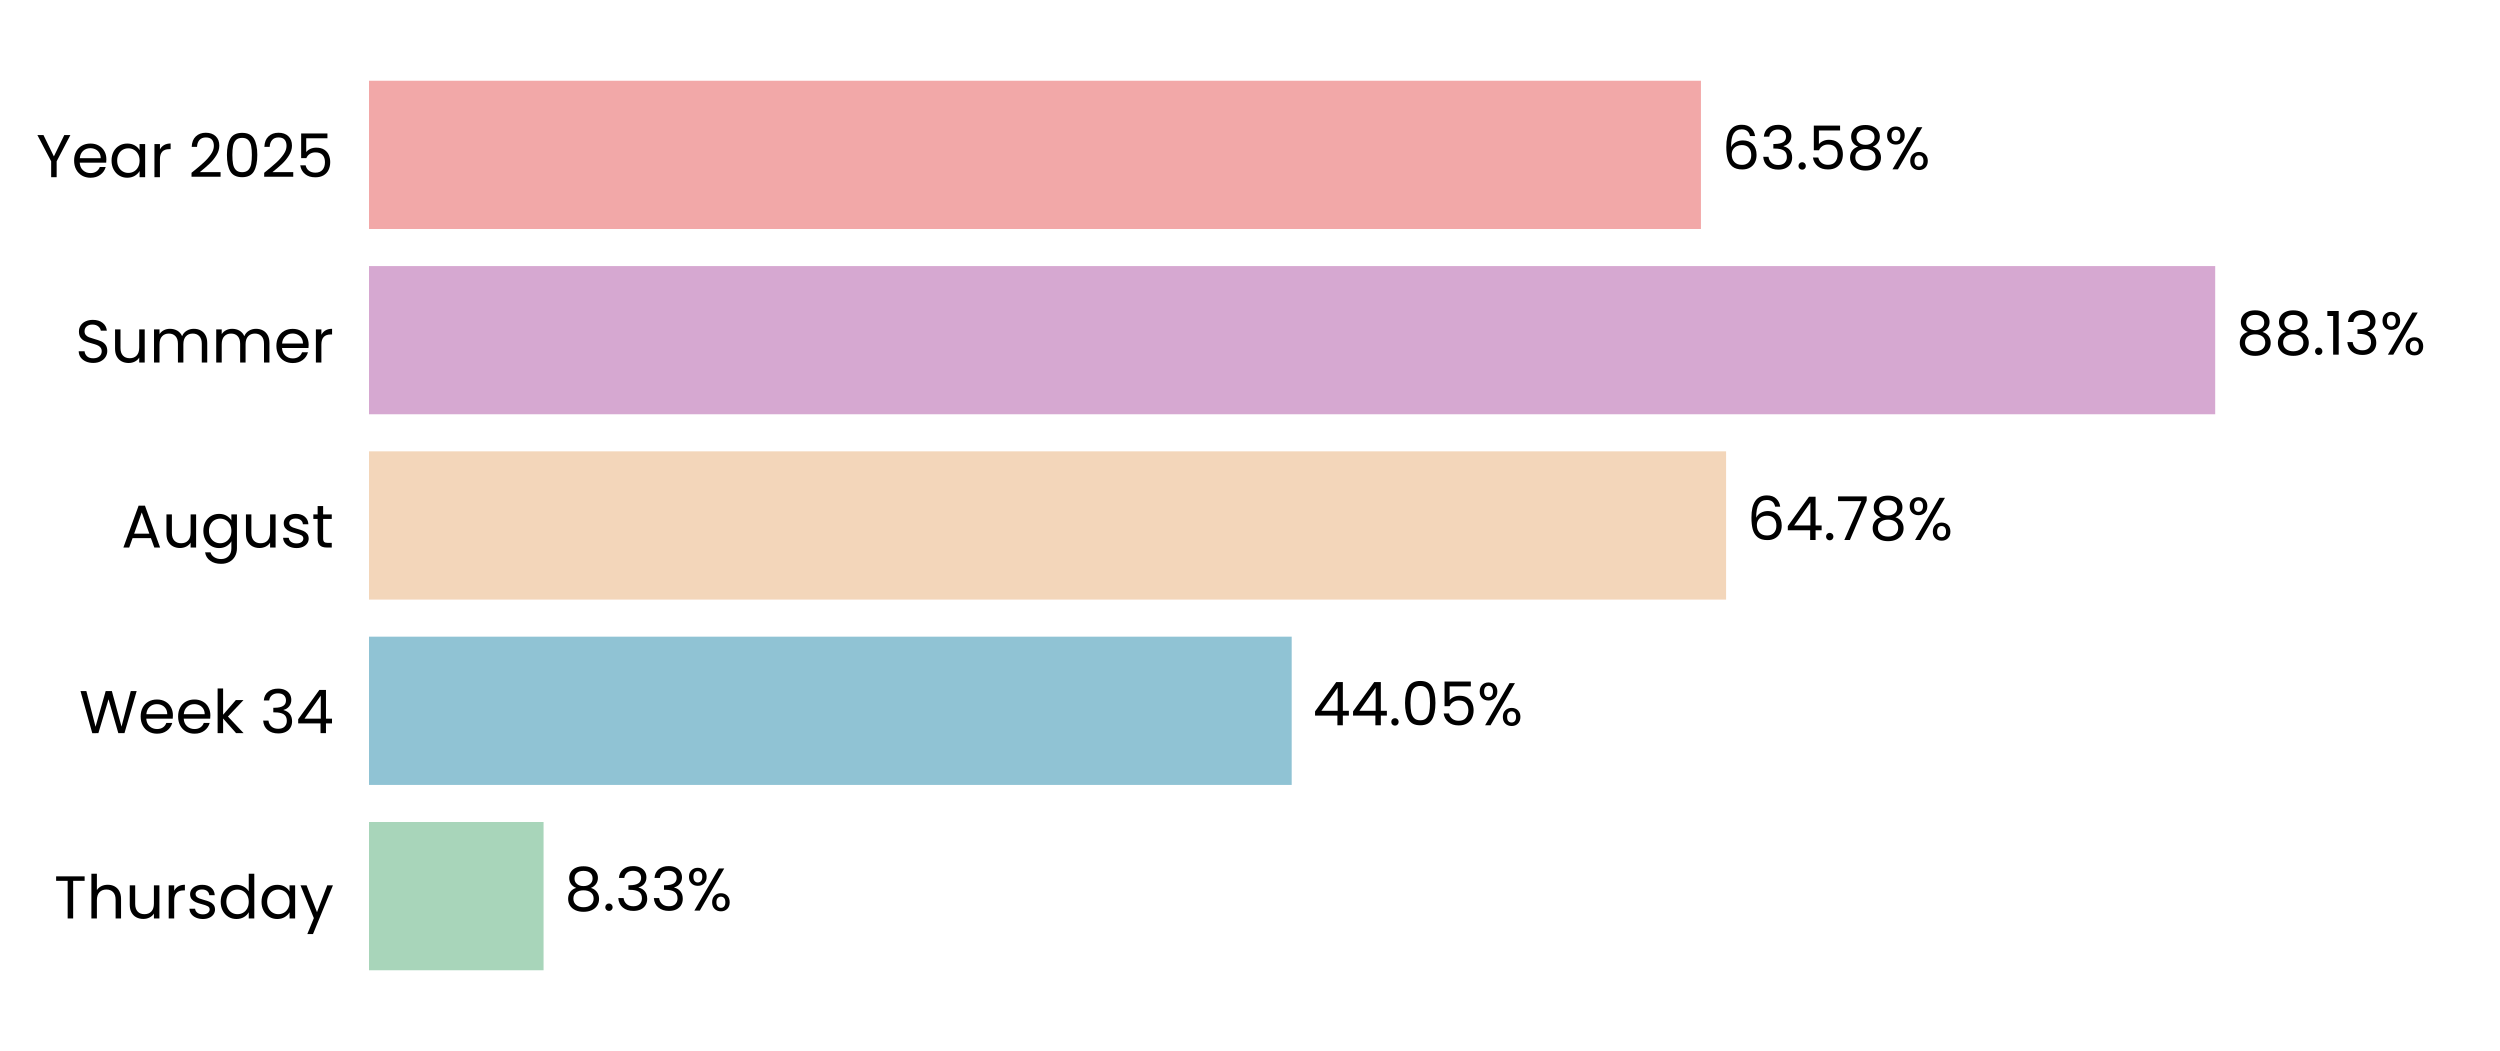
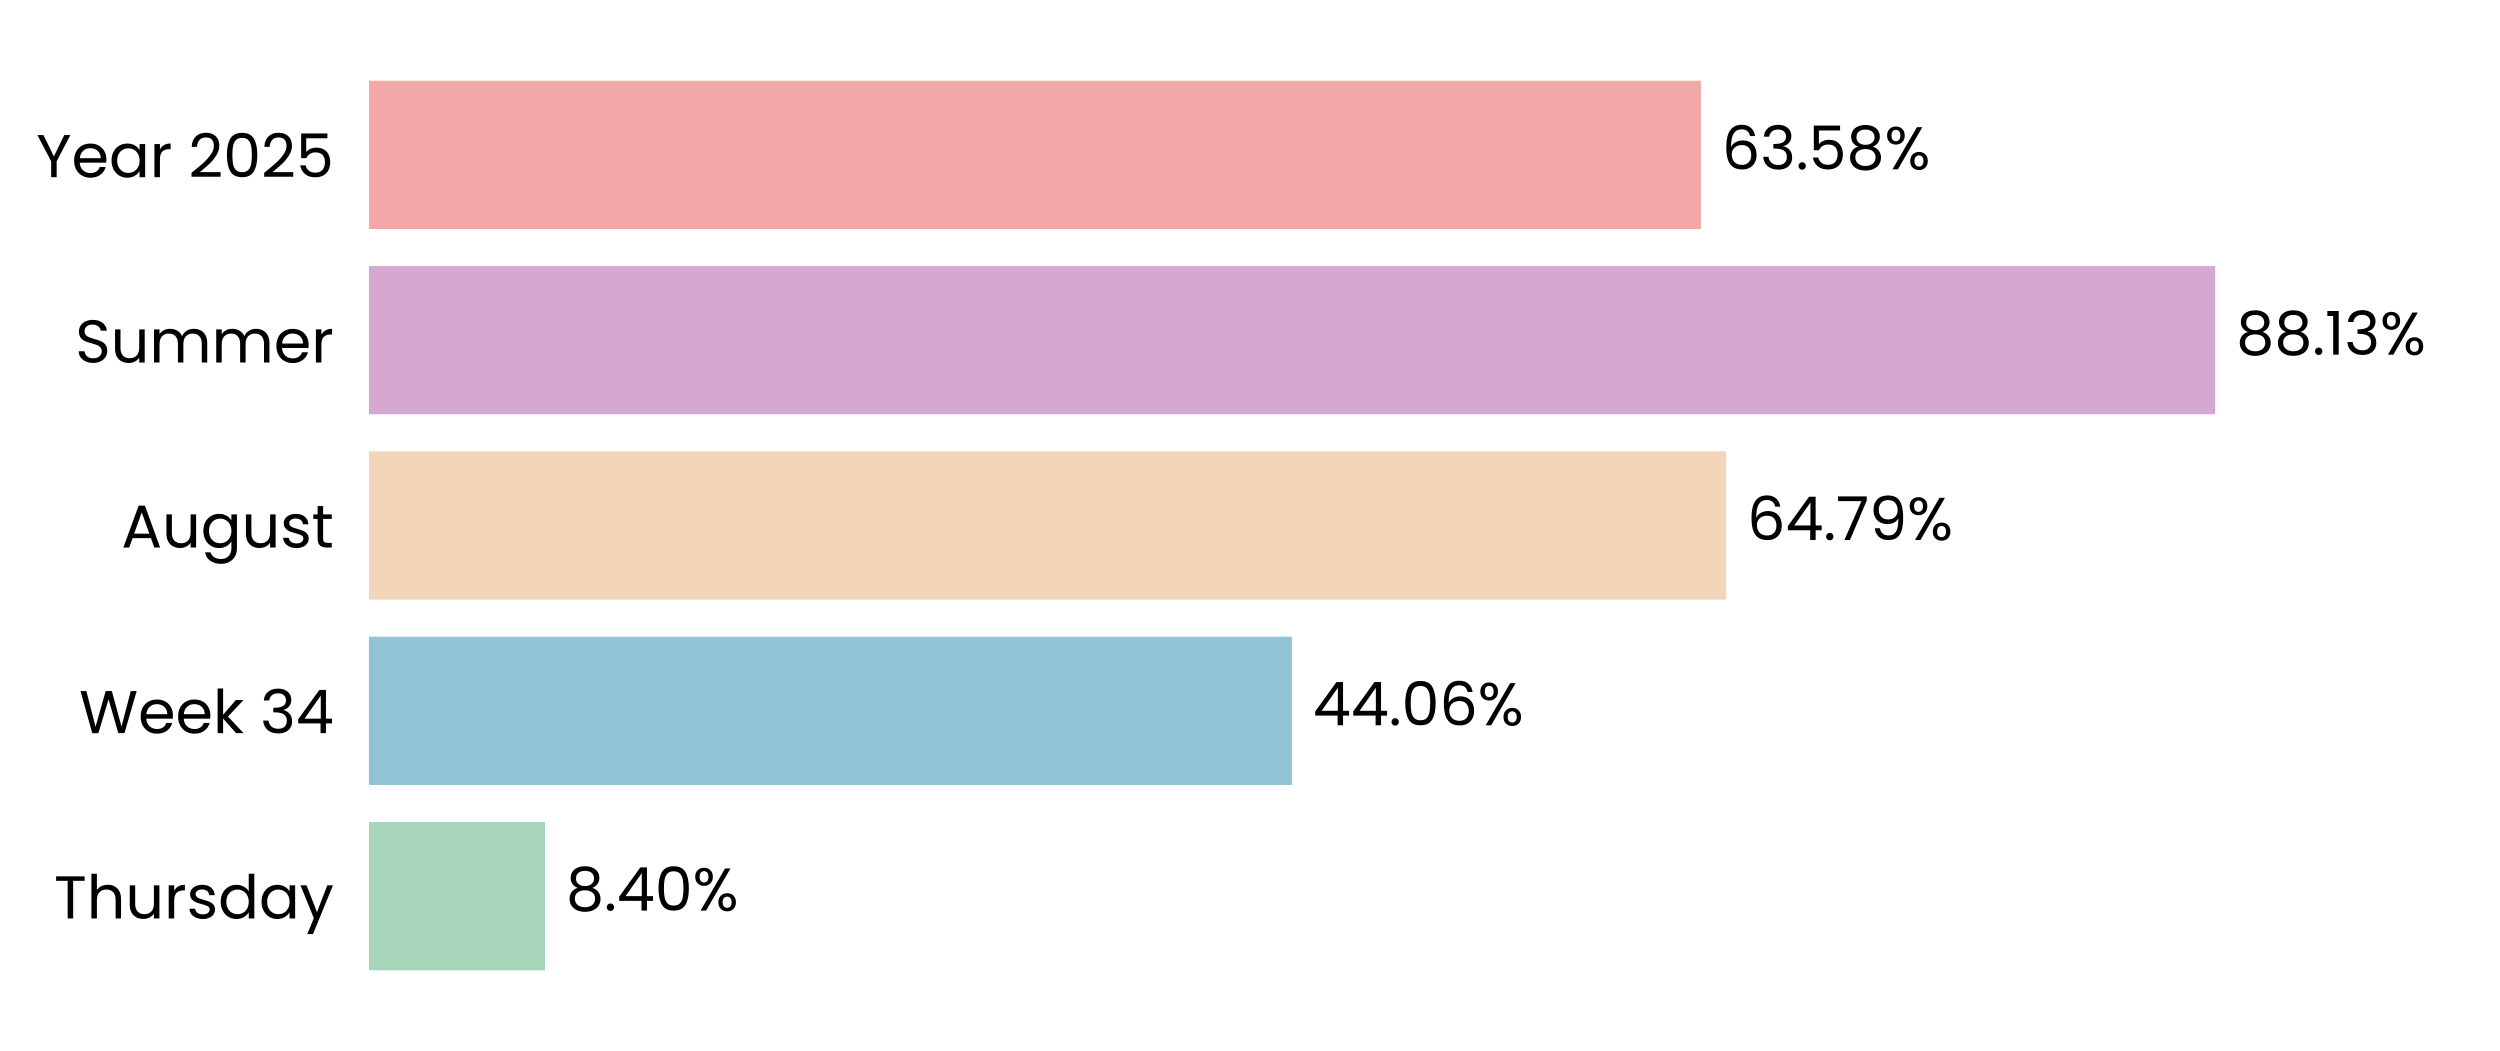
<svg xmlns="http://www.w3.org/2000/svg" xmlns:xlink="http://www.w3.org/1999/xlink" width="496.691pt" height="208.8pt" viewBox="0 0 496.691 208.8" version="1.1">
  <defs>
    <style type="text/css">*{stroke-linejoin: round; stroke-linecap: butt}</style>
  </defs>
  <g id="figure_1">
    <g id="patch_1">
      <path d="M 0 208.8  L 496.691 208.8  L 496.691 0  L 0 0  L 0 208.8  z " style="fill: none" />
    </g>
    <g id="axes_1">
      <g id="patch_2">
        <path d="M 73.311 201.6  L 489.491 201.6  L 489.491 7.2  L 73.311 7.2  L 73.311 201.6  z " style="fill: none" />
      </g>
      <g id="patch_3">
-         <path d="M 73.311 192.764  L 107.993 192.764  L 107.993 163.309  L 73.311 163.309  z " clip-path="url(#pc4ed9aaf51)" style="fill: #a8d5ba" />
+         <path d="M 73.311 192.764  L 108.282 192.764  L 108.282 163.309  L 73.311 163.309  z " clip-path="url(#pbfcf9e60ae)" style="fill: #a8d5ba" />
      </g>
      <g id="patch_4">
-         <path d="M 73.311 155.945  L 256.629 155.945  L 256.629 126.491  L 73.311 126.491  z " clip-path="url(#pc4ed9aaf51)" style="fill: #90c3d4" />
+         <path d="M 73.311 155.945  L 256.67 155.945  L 256.67 126.491  L 73.311 126.491  z " clip-path="url(#pbfcf9e60ae)" style="fill: #90c3d4" />
      </g>
      <g id="patch_5">
-         <path d="M 73.311 119.127  L 342.933 119.127  L 342.933 89.673  L 73.311 89.673  z " clip-path="url(#pc4ed9aaf51)" style="fill: #f3d6ba" />
+         <path d="M 73.311 119.127  L 342.943 119.127  L 342.943 89.673  L 73.311 89.673  z " clip-path="url(#pbfcf9e60ae)" style="fill: #f3d6ba" />
      </g>
      <g id="patch_6">
-         <path d="M 73.311 82.309  L 440.108 82.309  L 440.108 52.855  L 73.311 52.855  z " clip-path="url(#pc4ed9aaf51)" style="fill: #d6a8d1" />
+         <path d="M 73.311 82.309  L 440.111 82.309  L 440.111 52.855  L 73.311 52.855  z " clip-path="url(#pbfcf9e60ae)" style="fill: #d6a8d1" />
      </g>
      <g id="patch_7">
-         <path d="M 73.311 45.491  L 337.937 45.491  L 337.937 16.036  L 73.311 16.036  z " clip-path="url(#pc4ed9aaf51)" style="fill: #f2a8a8" />
+         <path d="M 73.311 45.491  L 337.938 45.491  L 337.938 16.036  L 73.311 16.036  z " clip-path="url(#pbfcf9e60ae)" style="fill: #f2a8a8" />
      </g>
      <g id="matplotlib.axis_1">
        <g id="ytick_1">
          <g id="text_1">
            <g transform="translate(10.74188 182.4764) scale(0.12 -0.12)">
              <defs>
                <path id="Poppins-Regular-54" d="M 3238 4461  L 3238 3987  L 2022 3987  L 2022 0  L 1440 0  L 1440 3987  L 218 3987  L 218 4461  L 3238 4461  z " transform="scale(0.015625)" />
                <path id="Poppins-Regular-68" d="M 2234 3571  Q 2630 3571 2950 3401  Q 3270 3232 3452 2893  Q 3635 2554 3635 2067  L 3635 0  L 3059 0  L 3059 1984  Q 3059 2509 2796 2787  Q 2534 3066 2080 3066  Q 1619 3066 1347 2778  Q 1075 2490 1075 1939  L 1075 0  L 493 0  L 493 4736  L 1075 4736  L 1075 3008  Q 1248 3277 1552 3424  Q 1856 3571 2234 3571  z " transform="scale(0.015625)" />
                <path id="Poppins-Regular-75" d="M 3603 3507  L 3603 0  L 3021 0  L 3021 518  Q 2854 250 2556 99  Q 2259 -51 1901 -51  Q 1491 -51 1164 118  Q 838 288 649 627  Q 461 966 461 1453  L 461 3507  L 1037 3507  L 1037 1530  Q 1037 1011 1299 732  Q 1562 454 2016 454  Q 2483 454 2752 742  Q 3021 1030 3021 1581  L 3021 3507  L 3603 3507  z " transform="scale(0.015625)" />
                <path id="Poppins-Regular-72" d="M 1075 2938  Q 1229 3238 1513 3404  Q 1798 3571 2208 3571  L 2208 2970  L 2054 2970  Q 1075 2970 1075 1907  L 1075 0  L 493 0  L 493 3507  L 1075 3507  L 1075 2938  z " transform="scale(0.015625)" />
                <path id="Poppins-Regular-73" d="M 1734 -58  Q 1331 -58 1011 80  Q 691 218 505 464  Q 320 710 301 1030  L 902 1030  Q 928 768 1149 601  Q 1370 435 1728 435  Q 2061 435 2253 582  Q 2445 730 2445 954  Q 2445 1184 2240 1296  Q 2035 1408 1606 1517  Q 1216 1619 969 1724  Q 723 1830 547 2038  Q 371 2246 371 2586  Q 371 2854 531 3078  Q 691 3302 985 3433  Q 1280 3565 1658 3565  Q 2240 3565 2598 3270  Q 2957 2976 2982 2464  L 2400 2464  Q 2381 2739 2179 2905  Q 1978 3072 1638 3072  Q 1325 3072 1139 2937  Q 954 2803 954 2586  Q 954 2413 1066 2301  Q 1178 2189 1347 2121  Q 1517 2054 1818 1971  Q 2195 1869 2432 1769  Q 2669 1670 2838 1472  Q 3008 1274 3014 954  Q 3014 666 2854 435  Q 2694 205 2403 73  Q 2112 -58 1734 -58  z " transform="scale(0.015625)" />
                <path id="Poppins-Regular-64" d="M 275 1766  Q 275 2304 492 2710  Q 710 3117 1091 3341  Q 1472 3565 1946 3565  Q 2355 3565 2707 3376  Q 3059 3187 3245 2880  L 3245 4736  L 3834 4736  L 3834 0  L 3245 0  L 3245 659  Q 3072 346 2733 144  Q 2394 -58 1939 -58  Q 1472 -58 1091 172  Q 710 403 492 819  Q 275 1235 275 1766  z M 3245 1760  Q 3245 2157 3085 2451  Q 2925 2746 2653 2902  Q 2381 3059 2054 3059  Q 1728 3059 1459 2905  Q 1190 2752 1030 2457  Q 870 2163 870 1766  Q 870 1363 1030 1065  Q 1190 768 1459 611  Q 1728 454 2054 454  Q 2381 454 2653 611  Q 2925 768 3085 1065  Q 3245 1363 3245 1760  z " transform="scale(0.015625)" />
                <path id="Poppins-Regular-61" d="M 275 1766  Q 275 2304 492 2710  Q 710 3117 1091 3341  Q 1472 3565 1939 3565  Q 2400 3565 2739 3366  Q 3078 3168 3245 2867  L 3245 3507  L 3834 3507  L 3834 0  L 3245 0  L 3245 653  Q 3072 346 2729 144  Q 2387 -58 1933 -58  Q 1466 -58 1088 172  Q 710 403 492 819  Q 275 1235 275 1766  z M 3245 1760  Q 3245 2157 3085 2451  Q 2925 2746 2653 2902  Q 2381 3059 2054 3059  Q 1728 3059 1459 2905  Q 1190 2752 1030 2457  Q 870 2163 870 1766  Q 870 1363 1030 1065  Q 1190 768 1459 611  Q 1728 454 2054 454  Q 2381 454 2653 611  Q 2925 768 3085 1065  Q 3245 1363 3245 1760  z " transform="scale(0.015625)" />
                <path id="Poppins-Regular-79" d="M 3514 3507  L 1402 -1651  L 800 -1651  L 1491 38  L 77 3507  L 723 3507  L 1824 666  L 2912 3507  L 3514 3507  z " transform="scale(0.015625)" />
              </defs>
              <use xlink:href="#Poppins-Regular-54" />
              <use xlink:href="#Poppins-Regular-68" transform="translate(54.09999 0)" />
              <use xlink:href="#Poppins-Regular-75" transform="translate(118.1 0)" />
              <use xlink:href="#Poppins-Regular-72" transform="translate(182.1 0)" />
              <use xlink:href="#Poppins-Regular-73" transform="translate(219.3999 0)" />
              <use xlink:href="#Poppins-Regular-64" transform="translate(271.5999 0)" />
              <use xlink:href="#Poppins-Regular-61" transform="translate(339.1999 0)" />
              <use xlink:href="#Poppins-Regular-79" transform="translate(406.7999 0)" />
            </g>
          </g>
        </g>
        <g id="ytick_2">
          <g id="text_2">
            <g transform="translate(15.71813 145.6582) scale(0.12 -0.12)">
              <defs>
                <path id="Poppins-Regular-57" d="M 6099 4461  L 4806 0  L 4154 0  L 3117 3590  L 2042 0  L 1395 -6  L 147 4461  L 768 4461  L 1741 678  L 2816 4461  L 3469 4461  L 4493 691  L 5472 4461  L 6099 4461  z " transform="scale(0.015625)" />
                <path id="Poppins-Regular-65" d="M 3693 1888  Q 3693 1722 3674 1536  L 870 1536  Q 902 1018 1225 726  Q 1549 435 2010 435  Q 2387 435 2640 611  Q 2893 787 2995 1082  L 3622 1082  Q 3482 576 3059 259  Q 2637 -58 2010 -58  Q 1510 -58 1116 166  Q 723 390 499 803  Q 275 1216 275 1760  Q 275 2304 492 2713  Q 710 3123 1104 3344  Q 1498 3565 2010 3565  Q 2509 3565 2893 3347  Q 3277 3130 3485 2749  Q 3693 2368 3693 1888  z M 3091 2010  Q 3091 2342 2944 2582  Q 2797 2822 2544 2947  Q 2291 3072 1984 3072  Q 1542 3072 1232 2790  Q 922 2509 877 2010  L 3091 2010  z " transform="scale(0.015625)" />
                <path id="Poppins-Regular-6b" d="M 2451 0  L 1075 1549  L 1075 0  L 493 0  L 493 4736  L 1075 4736  L 1075 1952  L 2426 3507  L 3238 3507  L 1587 1760  L 3245 0  L 2451 0  z " transform="scale(0.015625)" />
                <path id="Poppins-Regular-20" transform="scale(0.015625)" />
                <path id="Poppins-Regular-33" d="M 384 3462  Q 429 4051 838 4384  Q 1248 4717 1901 4717  Q 2336 4717 2653 4560  Q 2970 4403 3133 4134  Q 3296 3866 3296 3526  Q 3296 3130 3069 2842  Q 2842 2554 2477 2470  L 2477 2438  Q 2893 2336 3136 2035  Q 3379 1734 3379 1248  Q 3379 883 3212 592  Q 3046 301 2713 134  Q 2381 -32 1914 -32  Q 1235 -32 800 323  Q 365 678 314 1331  L 877 1331  Q 922 947 1190 704  Q 1459 461 1907 461  Q 2355 461 2588 694  Q 2822 928 2822 1299  Q 2822 1779 2502 1990  Q 2182 2202 1536 2202  L 1389 2202  L 1389 2688  L 1542 2688  Q 2131 2694 2432 2883  Q 2733 3072 2733 3469  Q 2733 3808 2512 4013  Q 2291 4218 1882 4218  Q 1485 4218 1241 4013  Q 998 3808 954 3462  L 384 3462  z " transform="scale(0.015625)" />
                <path id="Poppins-Regular-34" d="M 256 1030  L 256 1472  L 2502 4582  L 3200 4582  L 3200 1536  L 3840 1536  L 3840 1030  L 3200 1030  L 3200 0  L 2624 0  L 2624 1030  L 256 1030  z M 2650 3974  L 928 1536  L 2650 1536  L 2650 3974  z " transform="scale(0.015625)" />
              </defs>
              <use xlink:href="#Poppins-Regular-57" />
              <use xlink:href="#Poppins-Regular-65" transform="translate(97.59999 0)" />
              <use xlink:href="#Poppins-Regular-65" transform="translate(159.6 0)" />
              <use xlink:href="#Poppins-Regular-6b" transform="translate(221.6 0)" />
              <use xlink:href="#Poppins-Regular-20" transform="translate(273.0999 0)" />
              <use xlink:href="#Poppins-Regular-33" transform="translate(299.7999 0)" />
              <use xlink:href="#Poppins-Regular-34" transform="translate(358.6999 0)" />
            </g>
          </g>
        </g>
        <g id="ytick_3">
          <g id="text_3">
            <g transform="translate(24.11812 108.78) scale(0.12 -0.12)">
              <defs>
                <path id="Poppins-Regular-41" d="M 3130 992  L 1184 992  L 826 0  L 211 0  L 1824 4435  L 2496 4435  L 4102 0  L 3488 0  L 3130 992  z M 2963 1466  L 2157 3718  L 1350 1466  L 2963 1466  z " transform="scale(0.015625)" />
                <path id="Poppins-Regular-67" d="M 1939 3565  Q 2394 3565 2736 3366  Q 3078 3168 3245 2867  L 3245 3507  L 3834 3507  L 3834 -77  Q 3834 -557 3629 -931  Q 3424 -1306 3043 -1517  Q 2662 -1728 2157 -1728  Q 1466 -1728 1005 -1401  Q 544 -1075 461 -512  L 1037 -512  Q 1133 -832 1433 -1027  Q 1734 -1222 2157 -1222  Q 2637 -1222 2941 -921  Q 3245 -621 3245 -77  L 3245 659  Q 3072 352 2733 147  Q 2394 -58 1939 -58  Q 1472 -58 1091 172  Q 710 403 492 819  Q 275 1235 275 1766  Q 275 2304 492 2710  Q 710 3117 1091 3341  Q 1472 3565 1939 3565  z M 3245 1760  Q 3245 2157 3085 2451  Q 2925 2746 2653 2902  Q 2381 3059 2054 3059  Q 1728 3059 1459 2905  Q 1190 2752 1030 2457  Q 870 2163 870 1766  Q 870 1363 1030 1065  Q 1190 768 1459 611  Q 1728 454 2054 454  Q 2381 454 2653 611  Q 2925 768 3085 1065  Q 3245 1363 3245 1760  z " transform="scale(0.015625)" />
                <path id="Poppins-Regular-74" d="M 1203 3027  L 1203 960  Q 1203 704 1312 598  Q 1421 493 1690 493  L 2118 493  L 2118 0  L 1594 0  Q 1107 0 864 224  Q 621 448 621 960  L 621 3027  L 166 3027  L 166 3507  L 621 3507  L 621 4390  L 1203 4390  L 1203 3507  L 2118 3507  L 2118 3027  L 1203 3027  z " transform="scale(0.015625)" />
              </defs>
              <use xlink:href="#Poppins-Regular-41" />
              <use xlink:href="#Poppins-Regular-75" transform="translate(67.39999 0)" />
              <use xlink:href="#Poppins-Regular-67" transform="translate(131.4 0)" />
              <use xlink:href="#Poppins-Regular-75" transform="translate(199 0)" />
              <use xlink:href="#Poppins-Regular-73" transform="translate(263 0)" />
              <use xlink:href="#Poppins-Regular-74" transform="translate(315.2 0)" />
            </g>
          </g>
        </g>
        <g id="ytick_4">
          <g id="text_4">
            <g transform="translate(14.95125 72.02182) scale(0.12 -0.12)">
              <defs>
                <path id="Poppins-Regular-53" d="M 1907 -45  Q 1466 -45 1117 112  Q 768 269 569 547  Q 371 826 365 1190  L 986 1190  Q 1018 877 1245 662  Q 1472 448 1907 448  Q 2323 448 2563 656  Q 2803 864 2803 1190  Q 2803 1446 2662 1606  Q 2522 1766 2310 1849  Q 2099 1933 1741 2029  Q 1299 2144 1033 2259  Q 768 2374 579 2620  Q 390 2867 390 3283  Q 390 3648 576 3929  Q 762 4211 1098 4364  Q 1434 4518 1869 4518  Q 2496 4518 2896 4204  Q 3296 3891 3347 3373  L 2707 3373  Q 2675 3629 2438 3824  Q 2202 4019 1811 4019  Q 1446 4019 1216 3830  Q 986 3642 986 3302  Q 986 3059 1123 2905  Q 1261 2752 1462 2672  Q 1664 2592 2029 2490  Q 2470 2368 2739 2249  Q 3008 2131 3200 1884  Q 3392 1638 3392 1216  Q 3392 890 3219 602  Q 3046 314 2707 134  Q 2368 -45 1907 -45  z " transform="scale(0.015625)" />
                <path id="Poppins-Regular-6d" d="M 4710 3571  Q 5120 3571 5440 3401  Q 5760 3232 5945 2893  Q 6131 2554 6131 2067  L 6131 0  L 5555 0  L 5555 1984  Q 5555 2509 5296 2787  Q 5037 3066 4595 3066  Q 4141 3066 3872 2774  Q 3603 2483 3603 1933  L 3603 0  L 3027 0  L 3027 1984  Q 3027 2509 2768 2787  Q 2509 3066 2067 3066  Q 1613 3066 1344 2774  Q 1075 2483 1075 1933  L 1075 0  L 493 0  L 493 3507  L 1075 3507  L 1075 3002  Q 1248 3277 1539 3424  Q 1830 3571 2182 3571  Q 2624 3571 2963 3372  Q 3302 3174 3469 2790  Q 3616 3162 3955 3366  Q 4294 3571 4710 3571  z " transform="scale(0.015625)" />
              </defs>
              <use xlink:href="#Poppins-Regular-53" />
              <use xlink:href="#Poppins-Regular-75" transform="translate(58.7 0)" />
              <use xlink:href="#Poppins-Regular-6d" transform="translate(122.7 0)" />
              <use xlink:href="#Poppins-Regular-6d" transform="translate(225.7 0)" />
              <use xlink:href="#Poppins-Regular-65" transform="translate(328.7 0)" />
              <use xlink:href="#Poppins-Regular-72" transform="translate(390.6999 0)" />
            </g>
          </g>
        </g>
        <g id="ytick_5">
          <g id="text_5">
            <g transform="translate(7.2 35.20364) scale(0.12 -0.12)">
              <defs>
                <path id="Poppins-Regular-59" d="M 3616 4461  L 2163 1683  L 2163 0  L 1581 0  L 1581 1683  L 122 4461  L 768 4461  L 1869 2202  L 2970 4461  L 3616 4461  z " transform="scale(0.015625)" />
                <path id="Poppins-Regular-32" d="M 326 467  Q 1139 1120 1600 1539  Q 2061 1958 2377 2416  Q 2694 2874 2694 3315  Q 2694 3731 2492 3971  Q 2291 4211 1843 4211  Q 1408 4211 1168 3939  Q 928 3667 909 3213  L 346 3213  Q 371 3930 780 4320  Q 1190 4710 1837 4710  Q 2496 4710 2883 4345  Q 3270 3981 3270 3341  Q 3270 2810 2953 2307  Q 2637 1805 2233 1424  Q 1830 1043 1203 538  L 3405 538  L 3405 51  L 326 51  L 326 467  z " transform="scale(0.015625)" />
                <path id="Poppins-Regular-30" d="M 397 2362  Q 397 3462 755 4080  Q 1114 4698 2010 4698  Q 2899 4698 3257 4080  Q 3616 3462 3616 2362  Q 3616 1242 3257 621  Q 2899 0 2010 0  Q 1114 0 755 621  Q 397 1242 397 2362  z M 3040 2362  Q 3040 2918 2966 3305  Q 2893 3693 2665 3929  Q 2438 4166 2010 4166  Q 1574 4166 1347 3929  Q 1120 3693 1046 3305  Q 973 2918 973 2362  Q 973 1786 1046 1395  Q 1120 1005 1347 768  Q 1574 531 2010 531  Q 2438 531 2665 768  Q 2893 1005 2966 1395  Q 3040 1786 3040 2362  z " transform="scale(0.015625)" />
                <path id="Poppins-Regular-35" d="M 3347 4122  L 1101 4122  L 1101 2662  Q 1248 2867 1536 2998  Q 1824 3130 2157 3130  Q 2688 3130 3021 2909  Q 3354 2688 3498 2339  Q 3642 1990 3642 1600  Q 3642 1139 3469 774  Q 3296 410 2941 198  Q 2586 -13 2061 -13  Q 1389 -13 973 332  Q 557 678 467 1254  L 1037 1254  Q 1120 890 1389 685  Q 1658 480 2067 480  Q 2573 480 2829 784  Q 3085 1088 3085 1587  Q 3085 2086 2829 2358  Q 2573 2630 2074 2630  Q 1734 2630 1481 2467  Q 1229 2304 1114 2022  L 563 2022  L 563 4634  L 3347 4634  L 3347 4122  z " transform="scale(0.015625)" />
              </defs>
              <use xlink:href="#Poppins-Regular-59" />
              <use xlink:href="#Poppins-Regular-65" transform="translate(58.39999 0)" />
              <use xlink:href="#Poppins-Regular-61" transform="translate(120.4 0)" />
              <use xlink:href="#Poppins-Regular-72" transform="translate(188 0)" />
              <use xlink:href="#Poppins-Regular-20" transform="translate(225.3 0)" />
              <use xlink:href="#Poppins-Regular-32" transform="translate(252 0)" />
              <use xlink:href="#Poppins-Regular-30" transform="translate(309.4999 0)" />
              <use xlink:href="#Poppins-Regular-32" transform="translate(372.2999 0)" />
              <use xlink:href="#Poppins-Regular-35" transform="translate(429.7999 0)" />
            </g>
          </g>
        </g>
      </g>
      <g id="text_6">
-         <g transform="translate(112.1547 180.9164) scale(0.12 -0.12)">
+         <g transform="translate(112.4437 180.9164) scale(0.12 -0.12)">
          <defs>
            <path id="Poppins-Regular-38" d="M 1242 2406  Q 883 2547 691 2816  Q 499 3085 499 3469  Q 499 3814 672 4092  Q 845 4371 1187 4534  Q 1530 4698 2016 4698  Q 2502 4698 2844 4534  Q 3187 4371 3363 4092  Q 3539 3814 3539 3469  Q 3539 3098 3340 2819  Q 3142 2541 2797 2406  Q 3194 2285 3427 1981  Q 3661 1677 3661 1248  Q 3661 832 3456 521  Q 3251 211 2876 41  Q 2502 -128 2016 -128  Q 1530 -128 1162 41  Q 794 211 589 521  Q 384 832 384 1248  Q 384 1677 614 1984  Q 845 2291 1242 2406  z M 2976 3398  Q 2976 3789 2720 4000  Q 2464 4211 2016 4211  Q 1574 4211 1318 4000  Q 1062 3789 1062 3392  Q 1062 3034 1328 2816  Q 1594 2598 2016 2598  Q 2445 2598 2710 2819  Q 2976 3040 2976 3398  z M 2016 2150  Q 1542 2150 1241 1929  Q 941 1709 941 1267  Q 941 858 1232 608  Q 1523 358 2016 358  Q 2509 358 2797 608  Q 3085 858 3085 1267  Q 3085 1696 2790 1923  Q 2496 2150 2016 2150  z " transform="scale(0.015625)" />
            <path id="Poppins-Regular-2e" d="M 678 -38  Q 512 -38 397 77  Q 282 192 282 358  Q 282 525 397 640  Q 512 755 678 755  Q 838 755 950 640  Q 1062 525 1062 358  Q 1062 192 950 77  Q 838 -38 678 -38  z " transform="scale(0.015625)" />
            <path id="Poppins-Regular-25" d="M 269 3584  Q 269 4019 531 4278  Q 794 4538 1203 4538  Q 1613 4538 1875 4278  Q 2138 4019 2138 3584  Q 2138 3142 1875 2883  Q 1613 2624 1203 2624  Q 794 2624 531 2883  Q 269 3142 269 3584  z M 4006 4467  L 1414 0  L 838 0  L 3430 4467  L 4006 4467  z M 1203 4179  Q 986 4179 861 4028  Q 736 3878 736 3584  Q 736 3290 861 3136  Q 986 2982 1203 2982  Q 1421 2982 1549 3139  Q 1677 3296 1677 3584  Q 1677 3878 1549 4028  Q 1421 4179 1203 4179  z M 2720 883  Q 2720 1325 2982 1584  Q 3245 1843 3654 1843  Q 4064 1843 4323 1584  Q 4582 1325 4582 883  Q 4582 448 4323 185  Q 4064 -77 3654 -77  Q 3245 -77 2982 182  Q 2720 442 2720 883  z M 3648 1478  Q 3430 1478 3302 1328  Q 3174 1178 3174 883  Q 3174 595 3302 444  Q 3430 294 3648 294  Q 3866 294 3994 444  Q 4122 595 4122 883  Q 4122 1178 3994 1328  Q 3866 1478 3648 1478  z " transform="scale(0.015625)" />
          </defs>
          <use xlink:href="#Poppins-Regular-38" />
          <use xlink:href="#Poppins-Regular-2e" transform="translate(63.09999 0)" />
-           <use xlink:href="#Poppins-Regular-33" transform="translate(84.09998 0)" />
-           <use xlink:href="#Poppins-Regular-33" transform="translate(143 0)" />
-           <use xlink:href="#Poppins-Regular-25" transform="translate(201.9 0)" />
+           <use xlink:href="#Poppins-Regular-34" transform="translate(84.09998 0)" />
+           <use xlink:href="#Poppins-Regular-30" transform="translate(147 0)" />
+           <use xlink:href="#Poppins-Regular-25" transform="translate(209.8 0)" />
        </g>
      </g>
      <g id="text_7">
-         <g transform="translate(260.7904 144.0982) scale(0.12 -0.12)">
+         <g transform="translate(260.8317 144.0982) scale(0.12 -0.12)">
+           <defs>
+             <path id="Poppins-Regular-36" d="M 2976 3526  Q 2835 4237 2099 4237  Q 1530 4237 1248 3798  Q 966 3360 973 2355  Q 1120 2688 1462 2877  Q 1805 3066 2227 3066  Q 2886 3066 3280 2656  Q 3674 2246 3674 1523  Q 3674 1088 3504 742  Q 3334 397 2992 192  Q 2650 -13 2163 -13  Q 1504 -13 1133 281  Q 762 576 614 1094  Q 467 1613 467 2374  Q 467 4723 2106 4723  Q 2733 4723 3091 4384  Q 3450 4045 3514 3526  L 2976 3526  z M 2106 2573  Q 1830 2573 1587 2461  Q 1344 2349 1193 2121  Q 1043 1894 1043 1568  Q 1043 1082 1324 778  Q 1606 474 2131 474  Q 2579 474 2844 752  Q 3110 1030 3110 1504  Q 3110 2003 2854 2288  Q 2598 2573 2106 2573  z " transform="scale(0.015625)" />
+           </defs>
          <use xlink:href="#Poppins-Regular-34" />
          <use xlink:href="#Poppins-Regular-34" transform="translate(62.89999 0)" />
          <use xlink:href="#Poppins-Regular-2e" transform="translate(125.8 0)" />
          <use xlink:href="#Poppins-Regular-30" transform="translate(146.8 0)" />
-           <use xlink:href="#Poppins-Regular-35" transform="translate(209.6 0)" />
-           <use xlink:href="#Poppins-Regular-25" transform="translate(272.3999 0)" />
+           <use xlink:href="#Poppins-Regular-36" transform="translate(209.6 0)" />
+           <use xlink:href="#Poppins-Regular-25" transform="translate(273.0999 0)" />
        </g>
      </g>
      <g id="text_8">
-         <g transform="translate(347.095 107.28) scale(0.12 -0.12)">
-           <defs>
-             <path id="Poppins-Regular-36" d="M 2976 3526  Q 2835 4237 2099 4237  Q 1530 4237 1248 3798  Q 966 3360 973 2355  Q 1120 2688 1462 2877  Q 1805 3066 2227 3066  Q 2886 3066 3280 2656  Q 3674 2246 3674 1523  Q 3674 1088 3504 742  Q 3334 397 2992 192  Q 2650 -13 2163 -13  Q 1504 -13 1133 281  Q 762 576 614 1094  Q 467 1613 467 2374  Q 467 4723 2106 4723  Q 2733 4723 3091 4384  Q 3450 4045 3514 3526  L 2976 3526  z M 2106 2573  Q 1830 2573 1587 2461  Q 1344 2349 1193 2121  Q 1043 1894 1043 1568  Q 1043 1082 1324 778  Q 1606 474 2131 474  Q 2579 474 2844 752  Q 3110 1030 3110 1504  Q 3110 2003 2854 2288  Q 2598 2573 2106 2573  z " transform="scale(0.015625)" />
+         <g transform="translate(347.1044 107.28) scale(0.12 -0.12)">
+           <defs>
            <path id="Poppins-Regular-37" d="M 3245 4173  L 1466 0  L 877 0  L 2682 4115  L 211 4115  L 211 4614  L 3245 4614  L 3245 4173  z " transform="scale(0.015625)" />
+             <path id="Poppins-Regular-39" d="M 1146 1242  Q 1210 877 1443 678  Q 1677 480 2074 480  Q 2605 480 2857 896  Q 3110 1312 3098 2298  Q 2963 2010 2649 1846  Q 2336 1683 1952 1683  Q 1523 1683 1187 1859  Q 851 2035 659 2374  Q 467 2714 467 3194  Q 467 3878 864 4297  Q 1261 4717 1990 4717  Q 2886 4717 3248 4134  Q 3610 3552 3610 2400  Q 3610 1594 3466 1069  Q 3322 544 2979 269  Q 2637 -6 2042 -6  Q 1389 -6 1024 346  Q 659 698 608 1242  L 1146 1242  z M 2048 2176  Q 2477 2176 2752 2441  Q 3027 2707 3027 3162  Q 3027 3642 2758 3936  Q 2490 4230 2003 4230  Q 1555 4230 1289 3948  Q 1024 3667 1024 3206  Q 1024 2739 1286 2457  Q 1549 2176 2048 2176  z " transform="scale(0.015625)" />
          </defs>
          <use xlink:href="#Poppins-Regular-36" />
          <use xlink:href="#Poppins-Regular-34" transform="translate(63.49999 0)" />
          <use xlink:href="#Poppins-Regular-2e" transform="translate(126.4 0)" />
          <use xlink:href="#Poppins-Regular-37" transform="translate(147.4 0)" />
-           <use xlink:href="#Poppins-Regular-38" transform="translate(202 0)" />
-           <use xlink:href="#Poppins-Regular-25" transform="translate(265.0999 0)" />
+           <use xlink:href="#Poppins-Regular-39" transform="translate(202 0)" />
+           <use xlink:href="#Poppins-Regular-25" transform="translate(264.9999 0)" />
        </g>
      </g>
      <g id="text_9">
-         <g transform="translate(444.2694 70.46182) scale(0.12 -0.12)">
+         <g transform="translate(444.2725 70.46182) scale(0.12 -0.12)">
          <defs>
            <path id="Poppins-Regular-31" d="M 243 4096  L 243 4627  L 1446 4627  L 1446 0  L 858 0  L 858 4096  L 243 4096  z " transform="scale(0.015625)" />
          </defs>
          <use xlink:href="#Poppins-Regular-38" />
          <use xlink:href="#Poppins-Regular-38" transform="translate(63.09999 0)" />
          <use xlink:href="#Poppins-Regular-2e" transform="translate(126.2 0)" />
          <use xlink:href="#Poppins-Regular-31" transform="translate(147.2 0)" />
          <use xlink:href="#Poppins-Regular-33" transform="translate(179.2 0)" />
          <use xlink:href="#Poppins-Regular-25" transform="translate(238.0999 0)" />
        </g>
      </g>
      <g id="text_10">
-         <g transform="translate(342.0989 33.64364) scale(0.12 -0.12)">
+         <g transform="translate(342.0997 33.64364) scale(0.12 -0.12)">
          <use xlink:href="#Poppins-Regular-36" />
          <use xlink:href="#Poppins-Regular-33" transform="translate(63.49999 0)" />
          <use xlink:href="#Poppins-Regular-2e" transform="translate(122.4 0)" />
          <use xlink:href="#Poppins-Regular-35" transform="translate(143.4 0)" />
          <use xlink:href="#Poppins-Regular-38" transform="translate(206.2 0)" />
          <use xlink:href="#Poppins-Regular-25" transform="translate(269.2999 0)" />
        </g>
      </g>
    </g>
  </g>
  <defs>
-     <clipPath id="pc4ed9aaf51">
+     <clipPath id="pbfcf9e60ae">
      <rect x="73.311" y="7.2" width="416.18" height="194.4" />
    </clipPath>
  </defs>
</svg>
